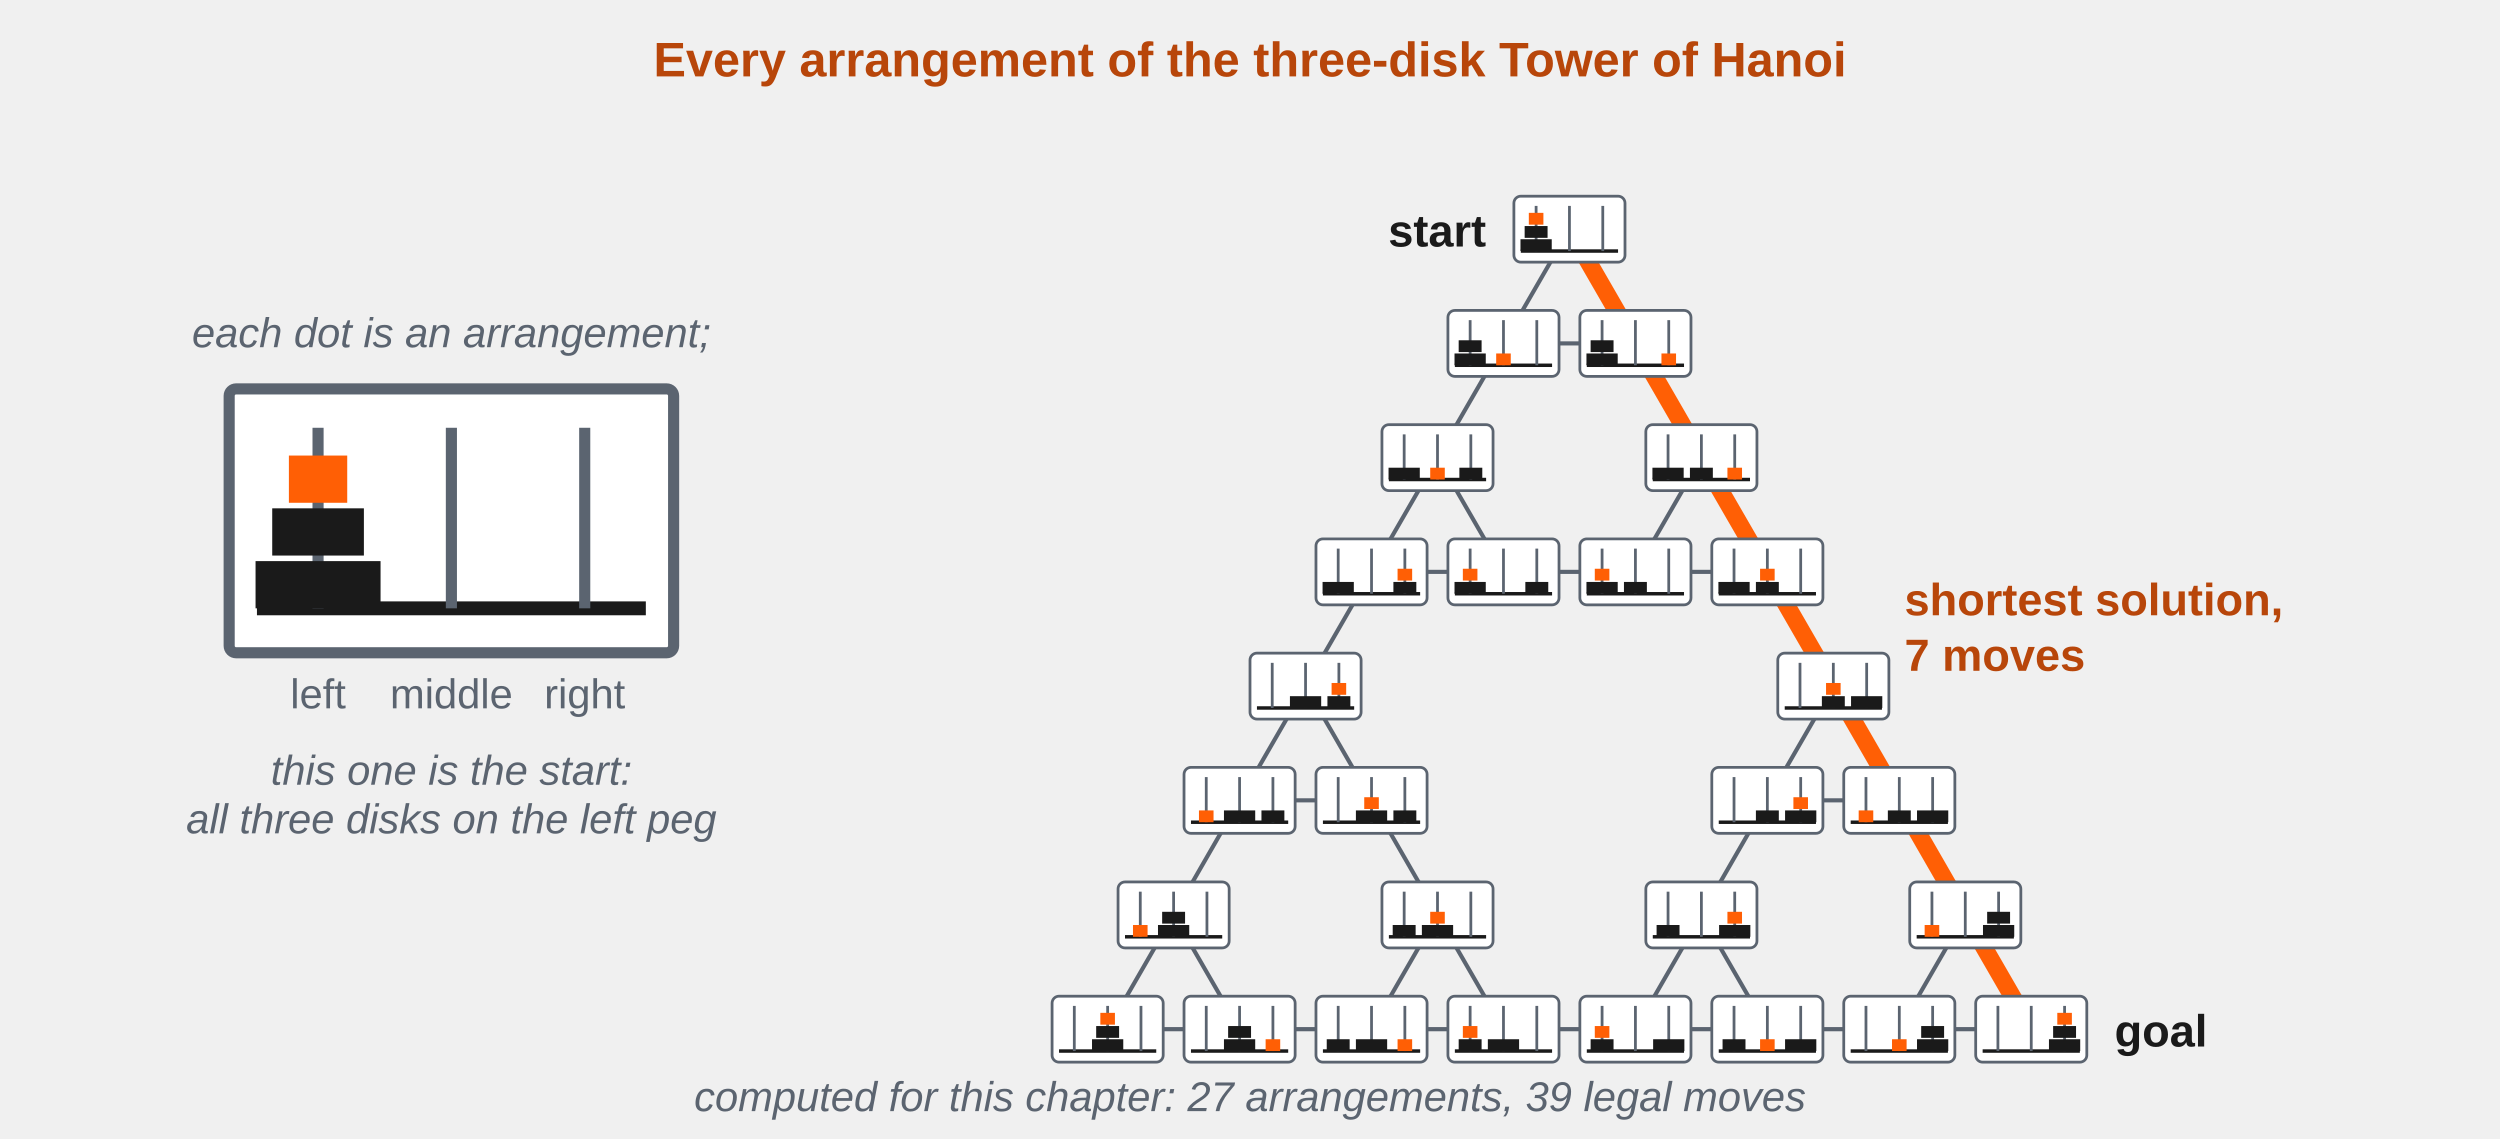
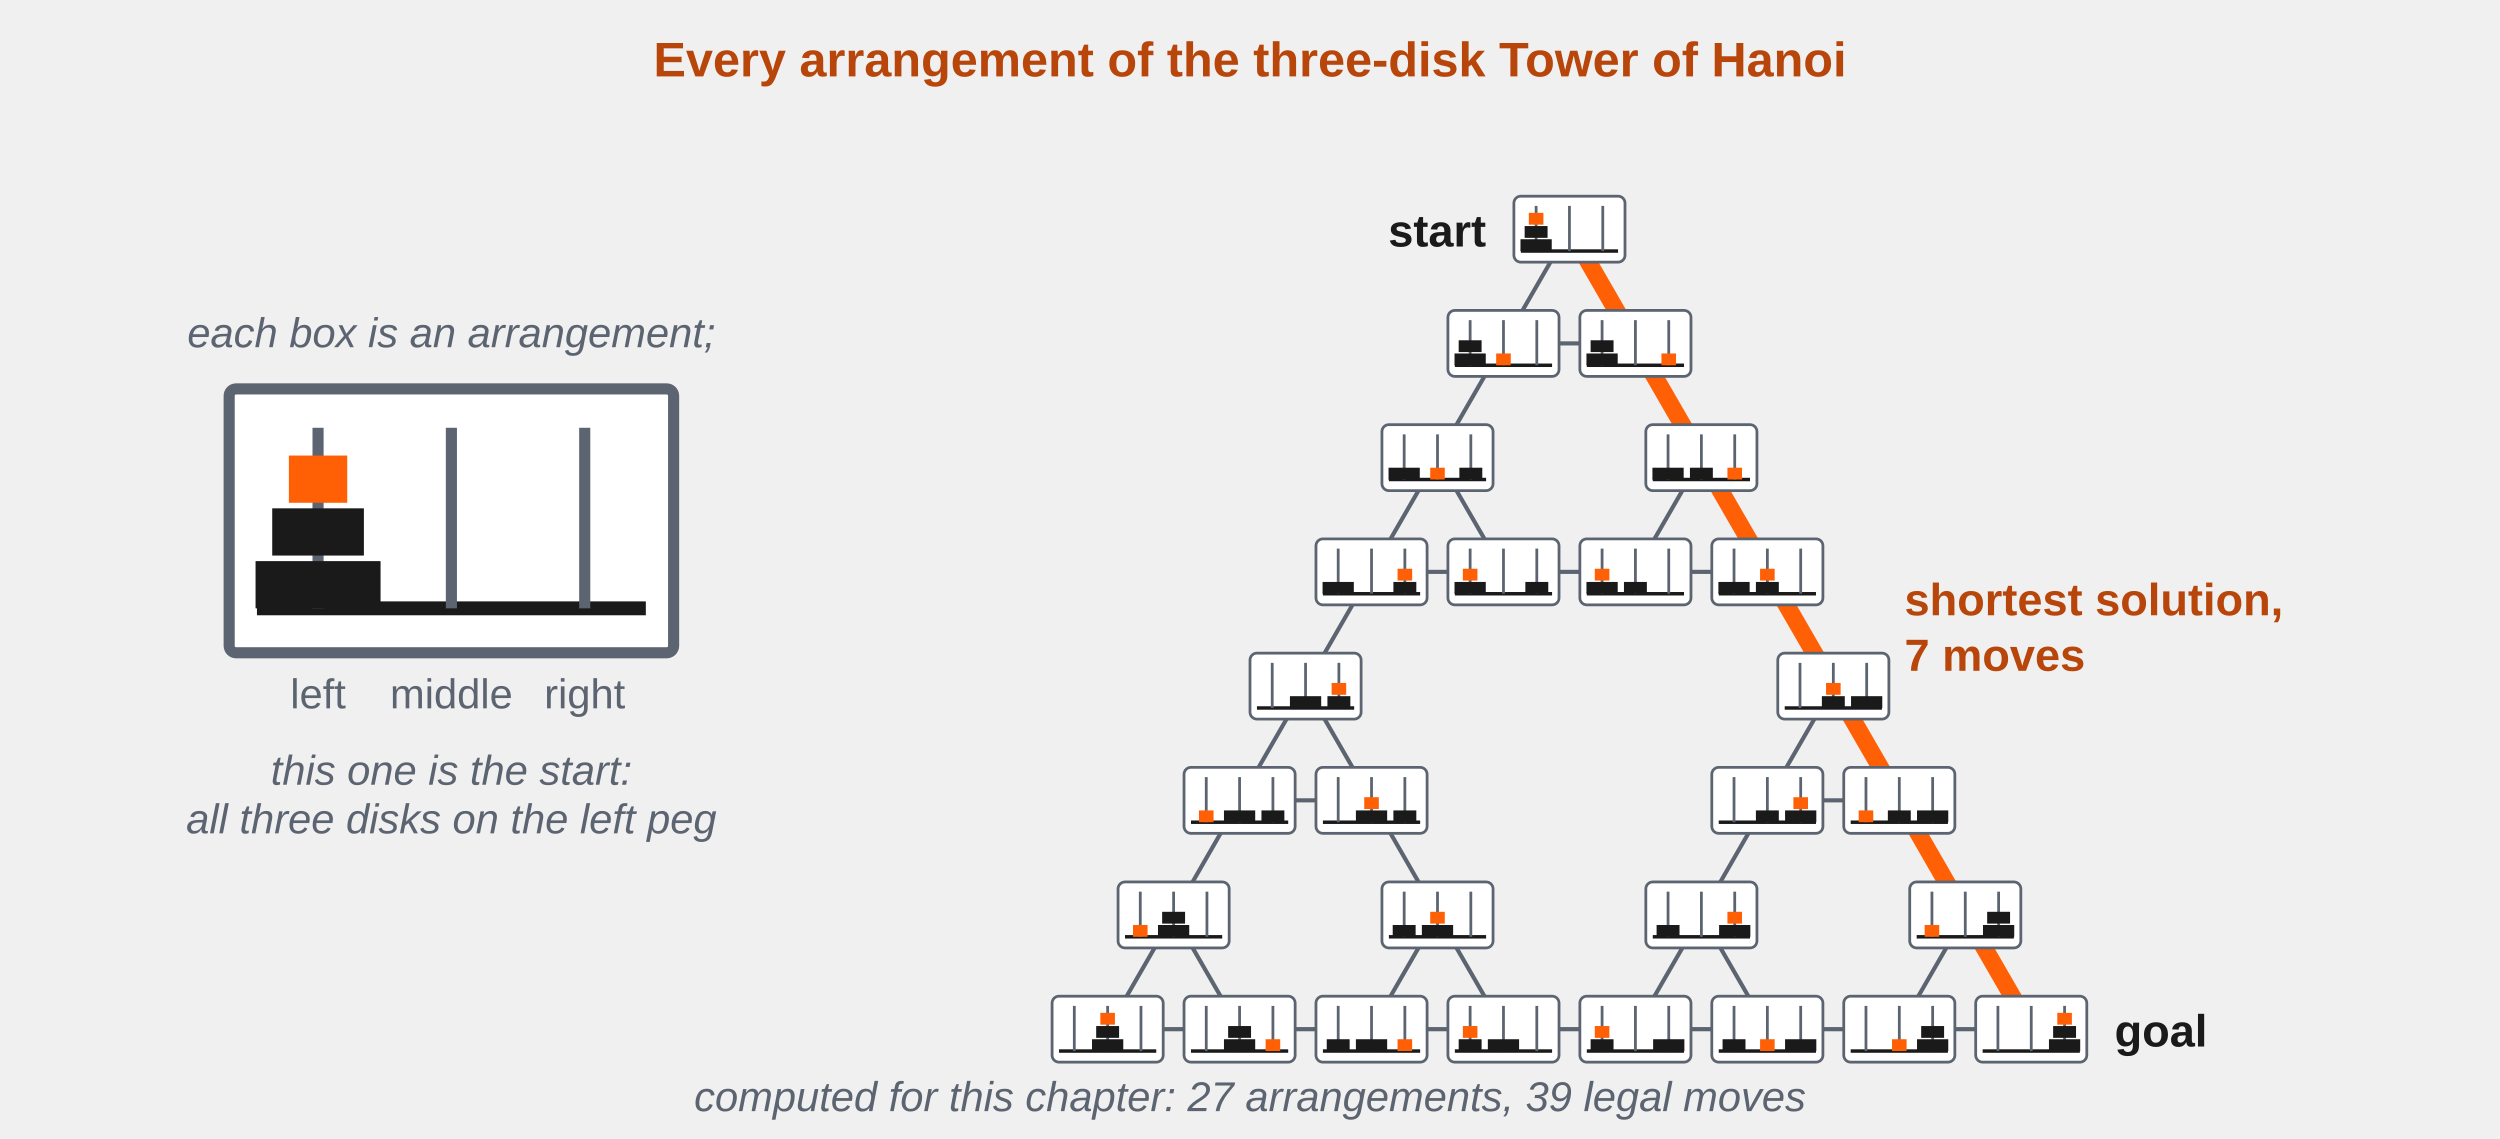
<svg xmlns="http://www.w3.org/2000/svg" viewBox="0 0 720 328" width="720" height="328" font-family="Cambria, Calibri, Arial, DejaVu Sans, sans-serif">
  <text x="360.0" y="22.0" font-size="14" fill="#b8460a" text-anchor="middle" font-weight="bold">Every arrangement of the three-disk Tower of Hanoi</text>
  <line x1="547.0" y1="230.5" x2="566.0" y2="263.5" stroke="#5b6470" stroke-width="1.2" stroke-linecap="round" />
  <line x1="490.0" y1="263.5" x2="471.0" y2="296.4" stroke="#5b6470" stroke-width="1.2" stroke-linecap="round" />
  <line x1="433.0" y1="296.4" x2="471.0" y2="296.4" stroke="#5b6470" stroke-width="1.2" stroke-linecap="round" />
  <line x1="395.0" y1="230.5" x2="357.0" y2="230.5" stroke="#5b6470" stroke-width="1.2" stroke-linecap="round" />
  <line x1="509.0" y1="230.5" x2="528.0" y2="197.6" stroke="#5b6470" stroke-width="1.2" stroke-linecap="round" />
  <line x1="509.0" y1="296.4" x2="471.0" y2="296.4" stroke="#5b6470" stroke-width="1.2" stroke-linecap="round" />
  <line x1="547.0" y1="230.5" x2="528.0" y2="197.6" stroke="#5b6470" stroke-width="1.2" stroke-linecap="round" />
  <line x1="566.0" y1="263.5" x2="547.0" y2="296.4" stroke="#5b6470" stroke-width="1.2" stroke-linecap="round" />
  <line x1="490.0" y1="263.5" x2="509.0" y2="296.4" stroke="#5b6470" stroke-width="1.2" stroke-linecap="round" />
  <line x1="547.0" y1="296.4" x2="509.0" y2="296.4" stroke="#5b6470" stroke-width="1.2" stroke-linecap="round" />
  <line x1="357.0" y1="230.5" x2="376.0" y2="197.6" stroke="#5b6470" stroke-width="1.2" stroke-linecap="round" />
  <line x1="395.0" y1="164.7" x2="414.0" y2="131.8" stroke="#5b6470" stroke-width="1.2" stroke-linecap="round" />
  <line x1="357.0" y1="230.5" x2="338.0" y2="263.5" stroke="#5b6470" stroke-width="1.2" stroke-linecap="round" />
  <line x1="395.0" y1="296.4" x2="357.0" y2="296.4" stroke="#5b6470" stroke-width="1.2" stroke-linecap="round" />
  <line x1="547.0" y1="296.4" x2="585.0" y2="296.4" stroke="#5b6470" stroke-width="1.2" stroke-linecap="round" />
  <line x1="490.0" y1="131.8" x2="471.0" y2="98.9" stroke="#5b6470" stroke-width="1.2" stroke-linecap="round" />
  <line x1="414.0" y1="263.5" x2="433.0" y2="296.4" stroke="#5b6470" stroke-width="1.2" stroke-linecap="round" />
  <line x1="433.0" y1="98.9" x2="452.0" y2="66.0" stroke="#5b6470" stroke-width="1.2" stroke-linecap="round" />
  <line x1="395.0" y1="230.5" x2="376.0" y2="197.6" stroke="#5b6470" stroke-width="1.2" stroke-linecap="round" />
  <line x1="395.0" y1="164.7" x2="376.0" y2="197.6" stroke="#5b6470" stroke-width="1.2" stroke-linecap="round" />
  <line x1="357.0" y1="296.4" x2="338.0" y2="263.5" stroke="#5b6470" stroke-width="1.2" stroke-linecap="round" />
  <line x1="509.0" y1="164.7" x2="471.0" y2="164.7" stroke="#5b6470" stroke-width="1.2" stroke-linecap="round" />
  <line x1="395.0" y1="296.4" x2="414.0" y2="263.5" stroke="#5b6470" stroke-width="1.2" stroke-linecap="round" />
  <line x1="490.0" y1="131.8" x2="509.0" y2="164.7" stroke="#5b6470" stroke-width="1.2" stroke-linecap="round" />
  <line x1="452.0" y1="66.0" x2="471.0" y2="98.9" stroke="#5b6470" stroke-width="1.2" stroke-linecap="round" />
  <line x1="509.0" y1="164.7" x2="528.0" y2="197.6" stroke="#5b6470" stroke-width="1.2" stroke-linecap="round" />
  <line x1="395.0" y1="230.5" x2="414.0" y2="263.5" stroke="#5b6470" stroke-width="1.2" stroke-linecap="round" />
  <line x1="490.0" y1="131.8" x2="471.0" y2="164.7" stroke="#5b6470" stroke-width="1.2" stroke-linecap="round" />
  <line x1="547.0" y1="230.5" x2="509.0" y2="230.5" stroke="#5b6470" stroke-width="1.2" stroke-linecap="round" />
  <line x1="395.0" y1="296.4" x2="433.0" y2="296.4" stroke="#5b6470" stroke-width="1.2" stroke-linecap="round" />
  <line x1="433.0" y1="98.9" x2="414.0" y2="131.8" stroke="#5b6470" stroke-width="1.2" stroke-linecap="round" />
  <line x1="433.0" y1="98.9" x2="471.0" y2="98.9" stroke="#5b6470" stroke-width="1.2" stroke-linecap="round" />
  <line x1="433.0" y1="164.7" x2="471.0" y2="164.7" stroke="#5b6470" stroke-width="1.2" stroke-linecap="round" />
  <line x1="490.0" y1="263.5" x2="509.0" y2="230.5" stroke="#5b6470" stroke-width="1.2" stroke-linecap="round" />
  <line x1="433.0" y1="164.7" x2="395.0" y2="164.7" stroke="#5b6470" stroke-width="1.2" stroke-linecap="round" />
  <line x1="433.0" y1="164.7" x2="414.0" y2="131.8" stroke="#5b6470" stroke-width="1.2" stroke-linecap="round" />
  <line x1="357.0" y1="296.4" x2="319.0" y2="296.4" stroke="#5b6470" stroke-width="1.2" stroke-linecap="round" />
  <line x1="566.0" y1="263.5" x2="585.0" y2="296.4" stroke="#5b6470" stroke-width="1.2" stroke-linecap="round" />
  <line x1="319.0" y1="296.4" x2="338.0" y2="263.5" stroke="#5b6470" stroke-width="1.2" stroke-linecap="round" />
  <line x1="452.0" y1="66.0" x2="471.0" y2="98.9" stroke="#FF5F05" stroke-width="5.0" stroke-linecap="round" />
  <line x1="471.0" y1="98.9" x2="490.0" y2="131.8" stroke="#FF5F05" stroke-width="5.0" stroke-linecap="round" />
  <line x1="490.0" y1="131.8" x2="509.0" y2="164.7" stroke="#FF5F05" stroke-width="5.0" stroke-linecap="round" />
  <line x1="509.0" y1="164.7" x2="528.0" y2="197.6" stroke="#FF5F05" stroke-width="5.0" stroke-linecap="round" />
  <line x1="528.0" y1="197.6" x2="547.0" y2="230.5" stroke="#FF5F05" stroke-width="5.0" stroke-linecap="round" />
  <line x1="547.0" y1="230.5" x2="566.0" y2="263.5" stroke="#FF5F05" stroke-width="5.0" stroke-linecap="round" />
  <line x1="566.0" y1="263.5" x2="585.0" y2="296.4" stroke="#FF5F05" stroke-width="5.0" stroke-linecap="round" />
  <rect x="436.0" y="56.5" width="32.0" height="19.0" fill="#ffffff" stroke="#5b6470" stroke-width="0.8" rx="2" />
  <line x1="438.0" y1="72.3" x2="466.0" y2="72.3" stroke="#1a1a1a" stroke-width="1.0" stroke-linecap="butt" />
  <line x1="442.4" y1="72.3" x2="442.4" y2="59.3" stroke="#5b6470" stroke-width="0.8" stroke-linecap="butt" />
  <rect x="437.9" y="68.9" width="9.0" height="3.4" fill="#1a1a1a" stroke="none" stroke-width="0.0" rx="0" />
  <rect x="439.1" y="65.1" width="6.6" height="3.4" fill="#1a1a1a" stroke="none" stroke-width="0.0" rx="0" />
  <rect x="440.3" y="61.3" width="4.2" height="3.4" fill="#FF5F05" stroke="none" stroke-width="0.0" rx="0" />
  <line x1="452.0" y1="72.3" x2="452.0" y2="59.3" stroke="#5b6470" stroke-width="0.8" stroke-linecap="butt" />
  <line x1="461.6" y1="72.3" x2="461.6" y2="59.3" stroke="#5b6470" stroke-width="0.8" stroke-linecap="butt" />
  <rect x="417.0" y="286.9" width="32.0" height="19.0" fill="#ffffff" stroke="#5b6470" stroke-width="0.8" rx="2" />
  <line x1="419.0" y1="302.7" x2="447.0" y2="302.7" stroke="#1a1a1a" stroke-width="1.0" stroke-linecap="butt" />
  <line x1="423.4" y1="302.7" x2="423.4" y2="289.7" stroke="#5b6470" stroke-width="0.8" stroke-linecap="butt" />
  <rect x="420.1" y="299.3" width="6.6" height="3.4" fill="#1a1a1a" stroke="none" stroke-width="0.0" rx="0" />
  <rect x="421.3" y="295.5" width="4.2" height="3.4" fill="#FF5F05" stroke="none" stroke-width="0.0" rx="0" />
  <line x1="433.0" y1="302.7" x2="433.0" y2="289.7" stroke="#5b6470" stroke-width="0.8" stroke-linecap="butt" />
  <rect x="428.5" y="299.3" width="9.0" height="3.4" fill="#1a1a1a" stroke="none" stroke-width="0.0" rx="0" />
  <line x1="442.6" y1="302.7" x2="442.6" y2="289.7" stroke="#5b6470" stroke-width="0.8" stroke-linecap="butt" />
  <rect x="455.0" y="286.9" width="32.0" height="19.0" fill="#ffffff" stroke="#5b6470" stroke-width="0.8" rx="2" />
  <line x1="457.0" y1="302.7" x2="485.0" y2="302.7" stroke="#1a1a1a" stroke-width="1.0" stroke-linecap="butt" />
  <line x1="461.4" y1="302.7" x2="461.4" y2="289.7" stroke="#5b6470" stroke-width="0.8" stroke-linecap="butt" />
  <rect x="458.1" y="299.3" width="6.6" height="3.4" fill="#1a1a1a" stroke="none" stroke-width="0.0" rx="0" />
  <rect x="459.3" y="295.5" width="4.2" height="3.4" fill="#FF5F05" stroke="none" stroke-width="0.0" rx="0" />
  <line x1="471.0" y1="302.7" x2="471.0" y2="289.7" stroke="#5b6470" stroke-width="0.8" stroke-linecap="butt" />
  <line x1="480.6" y1="302.7" x2="480.6" y2="289.7" stroke="#5b6470" stroke-width="0.8" stroke-linecap="butt" />
  <rect x="476.1" y="299.3" width="9.0" height="3.4" fill="#1a1a1a" stroke="none" stroke-width="0.0" rx="0" />
  <rect x="455.0" y="155.2" width="32.0" height="19.0" fill="#ffffff" stroke="#5b6470" stroke-width="0.8" rx="2" />
  <line x1="457.0" y1="171.0" x2="485.0" y2="171.0" stroke="#1a1a1a" stroke-width="1.0" stroke-linecap="butt" />
  <line x1="461.4" y1="171.0" x2="461.4" y2="158.0" stroke="#5b6470" stroke-width="0.8" stroke-linecap="butt" />
  <rect x="456.9" y="167.6" width="9.0" height="3.4" fill="#1a1a1a" stroke="none" stroke-width="0.0" rx="0" />
  <rect x="459.3" y="163.8" width="4.2" height="3.4" fill="#FF5F05" stroke="none" stroke-width="0.0" rx="0" />
  <line x1="471.0" y1="171.0" x2="471.0" y2="158.0" stroke="#5b6470" stroke-width="0.8" stroke-linecap="butt" />
  <rect x="467.7" y="167.6" width="6.6" height="3.4" fill="#1a1a1a" stroke="none" stroke-width="0.0" rx="0" />
  <line x1="480.6" y1="171.0" x2="480.6" y2="158.0" stroke="#5b6470" stroke-width="0.8" stroke-linecap="butt" />
  <rect x="322.0" y="254.0" width="32.0" height="19.0" fill="#ffffff" stroke="#5b6470" stroke-width="0.8" rx="2" />
  <line x1="324.0" y1="269.8" x2="352.0" y2="269.8" stroke="#1a1a1a" stroke-width="1.0" stroke-linecap="butt" />
  <line x1="328.4" y1="269.8" x2="328.4" y2="256.8" stroke="#5b6470" stroke-width="0.8" stroke-linecap="butt" />
  <rect x="326.3" y="266.4" width="4.2" height="3.4" fill="#FF5F05" stroke="none" stroke-width="0.0" rx="0" />
  <line x1="338.0" y1="269.8" x2="338.0" y2="256.8" stroke="#5b6470" stroke-width="0.8" stroke-linecap="butt" />
  <rect x="333.5" y="266.4" width="9.0" height="3.4" fill="#1a1a1a" stroke="none" stroke-width="0.0" rx="0" />
  <rect x="334.7" y="262.6" width="6.6" height="3.4" fill="#1a1a1a" stroke="none" stroke-width="0.0" rx="0" />
  <line x1="347.6" y1="269.8" x2="347.6" y2="256.8" stroke="#5b6470" stroke-width="0.8" stroke-linecap="butt" />
  <rect x="531.0" y="221.0" width="32.0" height="19.0" fill="#ffffff" stroke="#5b6470" stroke-width="0.8" rx="2" />
  <line x1="533.0" y1="236.8" x2="561.0" y2="236.8" stroke="#1a1a1a" stroke-width="1.0" stroke-linecap="butt" />
  <line x1="537.4" y1="236.8" x2="537.4" y2="223.8" stroke="#5b6470" stroke-width="0.8" stroke-linecap="butt" />
  <rect x="535.3" y="233.4" width="4.2" height="3.4" fill="#FF5F05" stroke="none" stroke-width="0.0" rx="0" />
  <line x1="547.0" y1="236.8" x2="547.0" y2="223.8" stroke="#5b6470" stroke-width="0.8" stroke-linecap="butt" />
  <rect x="543.7" y="233.4" width="6.6" height="3.4" fill="#1a1a1a" stroke="none" stroke-width="0.0" rx="0" />
  <line x1="556.6" y1="236.8" x2="556.6" y2="223.8" stroke="#5b6470" stroke-width="0.8" stroke-linecap="butt" />
  <rect x="552.1" y="233.4" width="9.0" height="3.4" fill="#1a1a1a" stroke="none" stroke-width="0.0" rx="0" />
  <rect x="417.0" y="155.2" width="32.0" height="19.0" fill="#ffffff" stroke="#5b6470" stroke-width="0.8" rx="2" />
  <line x1="419.0" y1="171.0" x2="447.0" y2="171.0" stroke="#1a1a1a" stroke-width="1.0" stroke-linecap="butt" />
  <line x1="423.4" y1="171.0" x2="423.4" y2="158.0" stroke="#5b6470" stroke-width="0.8" stroke-linecap="butt" />
  <rect x="418.9" y="167.6" width="9.0" height="3.4" fill="#1a1a1a" stroke="none" stroke-width="0.0" rx="0" />
  <rect x="421.3" y="163.8" width="4.2" height="3.4" fill="#FF5F05" stroke="none" stroke-width="0.0" rx="0" />
  <line x1="433.0" y1="171.0" x2="433.0" y2="158.0" stroke="#5b6470" stroke-width="0.8" stroke-linecap="butt" />
  <line x1="442.6" y1="171.0" x2="442.6" y2="158.0" stroke="#5b6470" stroke-width="0.8" stroke-linecap="butt" />
  <rect x="439.3" y="167.6" width="6.6" height="3.4" fill="#1a1a1a" stroke="none" stroke-width="0.0" rx="0" />
  <rect x="341.0" y="221.0" width="32.0" height="19.0" fill="#ffffff" stroke="#5b6470" stroke-width="0.8" rx="2" />
  <line x1="343.0" y1="236.8" x2="371.0" y2="236.8" stroke="#1a1a1a" stroke-width="1.0" stroke-linecap="butt" />
  <line x1="347.4" y1="236.8" x2="347.4" y2="223.8" stroke="#5b6470" stroke-width="0.8" stroke-linecap="butt" />
  <rect x="345.3" y="233.4" width="4.2" height="3.4" fill="#FF5F05" stroke="none" stroke-width="0.0" rx="0" />
  <line x1="357.0" y1="236.8" x2="357.0" y2="223.8" stroke="#5b6470" stroke-width="0.8" stroke-linecap="butt" />
  <rect x="352.5" y="233.4" width="9.0" height="3.4" fill="#1a1a1a" stroke="none" stroke-width="0.0" rx="0" />
  <line x1="366.6" y1="236.8" x2="366.6" y2="223.8" stroke="#5b6470" stroke-width="0.8" stroke-linecap="butt" />
  <rect x="363.3" y="233.4" width="6.6" height="3.4" fill="#1a1a1a" stroke="none" stroke-width="0.0" rx="0" />
  <rect x="550.0" y="254.0" width="32.0" height="19.0" fill="#ffffff" stroke="#5b6470" stroke-width="0.8" rx="2" />
  <line x1="552.0" y1="269.8" x2="580.0" y2="269.8" stroke="#1a1a1a" stroke-width="1.0" stroke-linecap="butt" />
  <line x1="556.4" y1="269.8" x2="556.4" y2="256.8" stroke="#5b6470" stroke-width="0.8" stroke-linecap="butt" />
  <rect x="554.3" y="266.4" width="4.2" height="3.4" fill="#FF5F05" stroke="none" stroke-width="0.0" rx="0" />
  <line x1="566.0" y1="269.8" x2="566.0" y2="256.8" stroke="#5b6470" stroke-width="0.8" stroke-linecap="butt" />
  <line x1="575.6" y1="269.8" x2="575.6" y2="256.8" stroke="#5b6470" stroke-width="0.8" stroke-linecap="butt" />
  <rect x="571.1" y="266.4" width="9.0" height="3.4" fill="#1a1a1a" stroke="none" stroke-width="0.0" rx="0" />
  <rect x="572.3" y="262.6" width="6.6" height="3.4" fill="#1a1a1a" stroke="none" stroke-width="0.0" rx="0" />
  <rect x="417.0" y="89.4" width="32.0" height="19.0" fill="#ffffff" stroke="#5b6470" stroke-width="0.8" rx="2" />
  <line x1="419.0" y1="105.2" x2="447.0" y2="105.2" stroke="#1a1a1a" stroke-width="1.0" stroke-linecap="butt" />
  <line x1="423.4" y1="105.2" x2="423.4" y2="92.2" stroke="#5b6470" stroke-width="0.8" stroke-linecap="butt" />
  <rect x="418.9" y="101.8" width="9.0" height="3.4" fill="#1a1a1a" stroke="none" stroke-width="0.0" rx="0" />
  <rect x="420.1" y="98.0" width="6.6" height="3.4" fill="#1a1a1a" stroke="none" stroke-width="0.0" rx="0" />
  <line x1="433.0" y1="105.2" x2="433.0" y2="92.2" stroke="#5b6470" stroke-width="0.8" stroke-linecap="butt" />
  <rect x="430.9" y="101.8" width="4.2" height="3.4" fill="#FF5F05" stroke="none" stroke-width="0.0" rx="0" />
  <line x1="442.6" y1="105.2" x2="442.6" y2="92.2" stroke="#5b6470" stroke-width="0.8" stroke-linecap="butt" />
  <rect x="398.0" y="254.0" width="32.0" height="19.0" fill="#ffffff" stroke="#5b6470" stroke-width="0.8" rx="2" />
  <line x1="400.0" y1="269.8" x2="428.0" y2="269.8" stroke="#1a1a1a" stroke-width="1.0" stroke-linecap="butt" />
  <line x1="404.4" y1="269.8" x2="404.4" y2="256.8" stroke="#5b6470" stroke-width="0.8" stroke-linecap="butt" />
  <rect x="401.1" y="266.4" width="6.6" height="3.4" fill="#1a1a1a" stroke="none" stroke-width="0.0" rx="0" />
  <line x1="414.0" y1="269.8" x2="414.0" y2="256.8" stroke="#5b6470" stroke-width="0.8" stroke-linecap="butt" />
  <rect x="409.5" y="266.4" width="9.0" height="3.4" fill="#1a1a1a" stroke="none" stroke-width="0.0" rx="0" />
  <rect x="411.9" y="262.6" width="4.2" height="3.4" fill="#FF5F05" stroke="none" stroke-width="0.0" rx="0" />
  <line x1="423.6" y1="269.8" x2="423.6" y2="256.8" stroke="#5b6470" stroke-width="0.8" stroke-linecap="butt" />
  <rect x="493.0" y="286.9" width="32.0" height="19.0" fill="#ffffff" stroke="#5b6470" stroke-width="0.8" rx="2" />
  <line x1="495.0" y1="302.7" x2="523.0" y2="302.7" stroke="#1a1a1a" stroke-width="1.0" stroke-linecap="butt" />
  <line x1="499.4" y1="302.7" x2="499.4" y2="289.7" stroke="#5b6470" stroke-width="0.8" stroke-linecap="butt" />
  <rect x="496.1" y="299.3" width="6.6" height="3.4" fill="#1a1a1a" stroke="none" stroke-width="0.0" rx="0" />
  <line x1="509.0" y1="302.7" x2="509.0" y2="289.7" stroke="#5b6470" stroke-width="0.8" stroke-linecap="butt" />
  <rect x="506.9" y="299.3" width="4.2" height="3.4" fill="#FF5F05" stroke="none" stroke-width="0.0" rx="0" />
  <line x1="518.6" y1="302.7" x2="518.6" y2="289.7" stroke="#5b6470" stroke-width="0.8" stroke-linecap="butt" />
  <rect x="514.1" y="299.3" width="9.0" height="3.4" fill="#1a1a1a" stroke="none" stroke-width="0.0" rx="0" />
  <rect x="493.0" y="155.2" width="32.0" height="19.0" fill="#ffffff" stroke="#5b6470" stroke-width="0.8" rx="2" />
  <line x1="495.0" y1="171.0" x2="523.0" y2="171.0" stroke="#1a1a1a" stroke-width="1.0" stroke-linecap="butt" />
  <line x1="499.4" y1="171.0" x2="499.4" y2="158.0" stroke="#5b6470" stroke-width="0.8" stroke-linecap="butt" />
  <rect x="494.9" y="167.6" width="9.0" height="3.4" fill="#1a1a1a" stroke="none" stroke-width="0.0" rx="0" />
  <line x1="509.0" y1="171.0" x2="509.0" y2="158.0" stroke="#5b6470" stroke-width="0.8" stroke-linecap="butt" />
  <rect x="505.7" y="167.6" width="6.6" height="3.4" fill="#1a1a1a" stroke="none" stroke-width="0.0" rx="0" />
  <rect x="506.9" y="163.8" width="4.2" height="3.4" fill="#FF5F05" stroke="none" stroke-width="0.0" rx="0" />
  <line x1="518.6" y1="171.0" x2="518.6" y2="158.0" stroke="#5b6470" stroke-width="0.8" stroke-linecap="butt" />
  <rect x="303.0" y="286.9" width="32.0" height="19.0" fill="#ffffff" stroke="#5b6470" stroke-width="0.8" rx="2" />
  <line x1="305.0" y1="302.7" x2="333.0" y2="302.7" stroke="#1a1a1a" stroke-width="1.0" stroke-linecap="butt" />
  <line x1="309.4" y1="302.7" x2="309.4" y2="289.7" stroke="#5b6470" stroke-width="0.8" stroke-linecap="butt" />
  <line x1="319.0" y1="302.7" x2="319.0" y2="289.7" stroke="#5b6470" stroke-width="0.8" stroke-linecap="butt" />
  <rect x="314.5" y="299.3" width="9.0" height="3.4" fill="#1a1a1a" stroke="none" stroke-width="0.0" rx="0" />
  <rect x="315.7" y="295.5" width="6.6" height="3.4" fill="#1a1a1a" stroke="none" stroke-width="0.0" rx="0" />
  <rect x="316.9" y="291.7" width="4.2" height="3.4" fill="#FF5F05" stroke="none" stroke-width="0.0" rx="0" />
  <line x1="328.6" y1="302.7" x2="328.6" y2="289.7" stroke="#5b6470" stroke-width="0.8" stroke-linecap="butt" />
  <rect x="512.0" y="188.1" width="32.0" height="19.0" fill="#ffffff" stroke="#5b6470" stroke-width="0.8" rx="2" />
  <line x1="514.0" y1="203.9" x2="542.0" y2="203.9" stroke="#1a1a1a" stroke-width="1.0" stroke-linecap="butt" />
  <line x1="518.4" y1="203.9" x2="518.4" y2="190.9" stroke="#5b6470" stroke-width="0.8" stroke-linecap="butt" />
  <line x1="528.0" y1="203.9" x2="528.0" y2="190.9" stroke="#5b6470" stroke-width="0.8" stroke-linecap="butt" />
  <rect x="524.7" y="200.5" width="6.6" height="3.4" fill="#1a1a1a" stroke="none" stroke-width="0.0" rx="0" />
  <rect x="525.9" y="196.7" width="4.2" height="3.4" fill="#FF5F05" stroke="none" stroke-width="0.0" rx="0" />
  <line x1="537.6" y1="203.9" x2="537.6" y2="190.9" stroke="#5b6470" stroke-width="0.8" stroke-linecap="butt" />
  <rect x="533.1" y="200.5" width="9.0" height="3.4" fill="#1a1a1a" stroke="none" stroke-width="0.0" rx="0" />
  <rect x="398.0" y="122.3" width="32.0" height="19.0" fill="#ffffff" stroke="#5b6470" stroke-width="0.8" rx="2" />
  <line x1="400.0" y1="138.1" x2="428.0" y2="138.1" stroke="#1a1a1a" stroke-width="1.0" stroke-linecap="butt" />
  <line x1="404.4" y1="138.1" x2="404.4" y2="125.1" stroke="#5b6470" stroke-width="0.8" stroke-linecap="butt" />
  <rect x="399.9" y="134.7" width="9.0" height="3.4" fill="#1a1a1a" stroke="none" stroke-width="0.0" rx="0" />
  <line x1="414.0" y1="138.1" x2="414.0" y2="125.1" stroke="#5b6470" stroke-width="0.8" stroke-linecap="butt" />
  <rect x="411.9" y="134.7" width="4.2" height="3.4" fill="#FF5F05" stroke="none" stroke-width="0.0" rx="0" />
  <line x1="423.6" y1="138.1" x2="423.6" y2="125.1" stroke="#5b6470" stroke-width="0.8" stroke-linecap="butt" />
  <rect x="420.3" y="134.7" width="6.6" height="3.4" fill="#1a1a1a" stroke="none" stroke-width="0.0" rx="0" />
  <rect x="379.0" y="221.0" width="32.0" height="19.0" fill="#ffffff" stroke="#5b6470" stroke-width="0.8" rx="2" />
  <line x1="381.0" y1="236.8" x2="409.0" y2="236.8" stroke="#1a1a1a" stroke-width="1.0" stroke-linecap="butt" />
  <line x1="385.4" y1="236.8" x2="385.4" y2="223.8" stroke="#5b6470" stroke-width="0.8" stroke-linecap="butt" />
  <line x1="395.0" y1="236.8" x2="395.0" y2="223.8" stroke="#5b6470" stroke-width="0.8" stroke-linecap="butt" />
  <rect x="390.5" y="233.4" width="9.0" height="3.4" fill="#1a1a1a" stroke="none" stroke-width="0.0" rx="0" />
  <rect x="392.9" y="229.6" width="4.2" height="3.4" fill="#FF5F05" stroke="none" stroke-width="0.0" rx="0" />
  <line x1="404.6" y1="236.8" x2="404.6" y2="223.8" stroke="#5b6470" stroke-width="0.8" stroke-linecap="butt" />
  <rect x="401.3" y="233.4" width="6.6" height="3.4" fill="#1a1a1a" stroke="none" stroke-width="0.0" rx="0" />
  <rect x="531.0" y="286.9" width="32.0" height="19.0" fill="#ffffff" stroke="#5b6470" stroke-width="0.8" rx="2" />
  <line x1="533.0" y1="302.7" x2="561.0" y2="302.7" stroke="#1a1a1a" stroke-width="1.0" stroke-linecap="butt" />
  <line x1="537.4" y1="302.7" x2="537.4" y2="289.7" stroke="#5b6470" stroke-width="0.8" stroke-linecap="butt" />
  <line x1="547.0" y1="302.7" x2="547.0" y2="289.7" stroke="#5b6470" stroke-width="0.8" stroke-linecap="butt" />
  <rect x="544.9" y="299.3" width="4.2" height="3.4" fill="#FF5F05" stroke="none" stroke-width="0.0" rx="0" />
  <line x1="556.6" y1="302.7" x2="556.6" y2="289.7" stroke="#5b6470" stroke-width="0.8" stroke-linecap="butt" />
  <rect x="552.1" y="299.3" width="9.0" height="3.4" fill="#1a1a1a" stroke="none" stroke-width="0.0" rx="0" />
  <rect x="553.3" y="295.5" width="6.6" height="3.4" fill="#1a1a1a" stroke="none" stroke-width="0.0" rx="0" />
  <rect x="455.0" y="89.4" width="32.0" height="19.0" fill="#ffffff" stroke="#5b6470" stroke-width="0.8" rx="2" />
  <line x1="457.0" y1="105.2" x2="485.0" y2="105.2" stroke="#1a1a1a" stroke-width="1.0" stroke-linecap="butt" />
  <line x1="461.4" y1="105.2" x2="461.4" y2="92.2" stroke="#5b6470" stroke-width="0.8" stroke-linecap="butt" />
  <rect x="456.9" y="101.8" width="9.0" height="3.4" fill="#1a1a1a" stroke="none" stroke-width="0.0" rx="0" />
  <rect x="458.1" y="98.0" width="6.6" height="3.4" fill="#1a1a1a" stroke="none" stroke-width="0.0" rx="0" />
  <line x1="471.0" y1="105.2" x2="471.0" y2="92.2" stroke="#5b6470" stroke-width="0.8" stroke-linecap="butt" />
  <line x1="480.6" y1="105.2" x2="480.6" y2="92.2" stroke="#5b6470" stroke-width="0.8" stroke-linecap="butt" />
  <rect x="478.5" y="101.8" width="4.2" height="3.4" fill="#FF5F05" stroke="none" stroke-width="0.0" rx="0" />
  <rect x="379.0" y="286.9" width="32.0" height="19.0" fill="#ffffff" stroke="#5b6470" stroke-width="0.8" rx="2" />
  <line x1="381.0" y1="302.7" x2="409.0" y2="302.7" stroke="#1a1a1a" stroke-width="1.0" stroke-linecap="butt" />
  <line x1="385.4" y1="302.7" x2="385.4" y2="289.7" stroke="#5b6470" stroke-width="0.8" stroke-linecap="butt" />
  <rect x="382.1" y="299.3" width="6.6" height="3.4" fill="#1a1a1a" stroke="none" stroke-width="0.0" rx="0" />
  <line x1="395.0" y1="302.7" x2="395.0" y2="289.7" stroke="#5b6470" stroke-width="0.8" stroke-linecap="butt" />
  <rect x="390.5" y="299.3" width="9.0" height="3.4" fill="#1a1a1a" stroke="none" stroke-width="0.0" rx="0" />
  <line x1="404.6" y1="302.7" x2="404.6" y2="289.7" stroke="#5b6470" stroke-width="0.8" stroke-linecap="butt" />
  <rect x="402.5" y="299.3" width="4.2" height="3.4" fill="#FF5F05" stroke="none" stroke-width="0.0" rx="0" />
  <rect x="474.0" y="254.0" width="32.0" height="19.0" fill="#ffffff" stroke="#5b6470" stroke-width="0.8" rx="2" />
  <line x1="476.0" y1="269.8" x2="504.0" y2="269.8" stroke="#1a1a1a" stroke-width="1.0" stroke-linecap="butt" />
  <line x1="480.4" y1="269.8" x2="480.4" y2="256.8" stroke="#5b6470" stroke-width="0.8" stroke-linecap="butt" />
  <rect x="477.1" y="266.4" width="6.6" height="3.4" fill="#1a1a1a" stroke="none" stroke-width="0.0" rx="0" />
  <line x1="490.0" y1="269.8" x2="490.0" y2="256.8" stroke="#5b6470" stroke-width="0.8" stroke-linecap="butt" />
  <line x1="499.6" y1="269.8" x2="499.6" y2="256.8" stroke="#5b6470" stroke-width="0.8" stroke-linecap="butt" />
  <rect x="495.1" y="266.4" width="9.0" height="3.4" fill="#1a1a1a" stroke="none" stroke-width="0.0" rx="0" />
  <rect x="497.5" y="262.6" width="4.2" height="3.4" fill="#FF5F05" stroke="none" stroke-width="0.0" rx="0" />
  <rect x="474.0" y="122.3" width="32.0" height="19.0" fill="#ffffff" stroke="#5b6470" stroke-width="0.8" rx="2" />
  <line x1="476.0" y1="138.1" x2="504.0" y2="138.1" stroke="#1a1a1a" stroke-width="1.0" stroke-linecap="butt" />
  <line x1="480.4" y1="138.1" x2="480.4" y2="125.1" stroke="#5b6470" stroke-width="0.8" stroke-linecap="butt" />
  <rect x="475.9" y="134.7" width="9.0" height="3.4" fill="#1a1a1a" stroke="none" stroke-width="0.0" rx="0" />
  <line x1="490.0" y1="138.1" x2="490.0" y2="125.1" stroke="#5b6470" stroke-width="0.8" stroke-linecap="butt" />
  <rect x="486.7" y="134.7" width="6.6" height="3.4" fill="#1a1a1a" stroke="none" stroke-width="0.0" rx="0" />
  <line x1="499.6" y1="138.1" x2="499.6" y2="125.1" stroke="#5b6470" stroke-width="0.8" stroke-linecap="butt" />
  <rect x="497.5" y="134.7" width="4.2" height="3.4" fill="#FF5F05" stroke="none" stroke-width="0.0" rx="0" />
  <rect x="341.0" y="286.9" width="32.0" height="19.0" fill="#ffffff" stroke="#5b6470" stroke-width="0.8" rx="2" />
  <line x1="343.0" y1="302.7" x2="371.0" y2="302.7" stroke="#1a1a1a" stroke-width="1.0" stroke-linecap="butt" />
  <line x1="347.4" y1="302.7" x2="347.4" y2="289.7" stroke="#5b6470" stroke-width="0.8" stroke-linecap="butt" />
  <line x1="357.0" y1="302.7" x2="357.0" y2="289.7" stroke="#5b6470" stroke-width="0.8" stroke-linecap="butt" />
  <rect x="352.5" y="299.3" width="9.0" height="3.4" fill="#1a1a1a" stroke="none" stroke-width="0.0" rx="0" />
  <rect x="353.7" y="295.5" width="6.6" height="3.4" fill="#1a1a1a" stroke="none" stroke-width="0.0" rx="0" />
  <line x1="366.6" y1="302.7" x2="366.6" y2="289.7" stroke="#5b6470" stroke-width="0.8" stroke-linecap="butt" />
  <rect x="364.5" y="299.3" width="4.2" height="3.4" fill="#FF5F05" stroke="none" stroke-width="0.0" rx="0" />
  <rect x="493.0" y="221.0" width="32.0" height="19.0" fill="#ffffff" stroke="#5b6470" stroke-width="0.8" rx="2" />
  <line x1="495.0" y1="236.8" x2="523.0" y2="236.8" stroke="#1a1a1a" stroke-width="1.0" stroke-linecap="butt" />
  <line x1="499.4" y1="236.8" x2="499.4" y2="223.8" stroke="#5b6470" stroke-width="0.8" stroke-linecap="butt" />
  <line x1="509.0" y1="236.8" x2="509.0" y2="223.8" stroke="#5b6470" stroke-width="0.8" stroke-linecap="butt" />
  <rect x="505.7" y="233.4" width="6.6" height="3.4" fill="#1a1a1a" stroke="none" stroke-width="0.0" rx="0" />
  <line x1="518.6" y1="236.8" x2="518.6" y2="223.8" stroke="#5b6470" stroke-width="0.8" stroke-linecap="butt" />
  <rect x="514.1" y="233.4" width="9.0" height="3.4" fill="#1a1a1a" stroke="none" stroke-width="0.0" rx="0" />
  <rect x="516.5" y="229.6" width="4.2" height="3.4" fill="#FF5F05" stroke="none" stroke-width="0.0" rx="0" />
  <rect x="379.0" y="155.2" width="32.0" height="19.0" fill="#ffffff" stroke="#5b6470" stroke-width="0.8" rx="2" />
  <line x1="381.0" y1="171.0" x2="409.0" y2="171.0" stroke="#1a1a1a" stroke-width="1.0" stroke-linecap="butt" />
  <line x1="385.4" y1="171.0" x2="385.4" y2="158.0" stroke="#5b6470" stroke-width="0.8" stroke-linecap="butt" />
  <rect x="380.9" y="167.6" width="9.0" height="3.4" fill="#1a1a1a" stroke="none" stroke-width="0.0" rx="0" />
  <line x1="395.0" y1="171.0" x2="395.0" y2="158.0" stroke="#5b6470" stroke-width="0.8" stroke-linecap="butt" />
  <line x1="404.6" y1="171.0" x2="404.6" y2="158.0" stroke="#5b6470" stroke-width="0.8" stroke-linecap="butt" />
  <rect x="401.3" y="167.6" width="6.6" height="3.4" fill="#1a1a1a" stroke="none" stroke-width="0.0" rx="0" />
  <rect x="402.5" y="163.8" width="4.2" height="3.4" fill="#FF5F05" stroke="none" stroke-width="0.0" rx="0" />
  <rect x="360.0" y="188.1" width="32.0" height="19.0" fill="#ffffff" stroke="#5b6470" stroke-width="0.8" rx="2" />
  <line x1="362.0" y1="203.9" x2="390.0" y2="203.9" stroke="#1a1a1a" stroke-width="1.0" stroke-linecap="butt" />
  <line x1="366.4" y1="203.9" x2="366.4" y2="190.9" stroke="#5b6470" stroke-width="0.8" stroke-linecap="butt" />
  <line x1="376.0" y1="203.9" x2="376.0" y2="190.9" stroke="#5b6470" stroke-width="0.8" stroke-linecap="butt" />
  <rect x="371.5" y="200.5" width="9.0" height="3.4" fill="#1a1a1a" stroke="none" stroke-width="0.0" rx="0" />
  <line x1="385.6" y1="203.9" x2="385.6" y2="190.9" stroke="#5b6470" stroke-width="0.8" stroke-linecap="butt" />
  <rect x="382.3" y="200.5" width="6.6" height="3.4" fill="#1a1a1a" stroke="none" stroke-width="0.0" rx="0" />
  <rect x="383.5" y="196.7" width="4.2" height="3.4" fill="#FF5F05" stroke="none" stroke-width="0.0" rx="0" />
  <rect x="569.0" y="286.9" width="32.0" height="19.0" fill="#ffffff" stroke="#5b6470" stroke-width="0.8" rx="2" />
  <line x1="571.0" y1="302.7" x2="599.0" y2="302.7" stroke="#1a1a1a" stroke-width="1.0" stroke-linecap="butt" />
  <line x1="575.4" y1="302.7" x2="575.4" y2="289.7" stroke="#5b6470" stroke-width="0.8" stroke-linecap="butt" />
  <line x1="585.0" y1="302.7" x2="585.0" y2="289.7" stroke="#5b6470" stroke-width="0.8" stroke-linecap="butt" />
  <line x1="594.6" y1="302.7" x2="594.6" y2="289.7" stroke="#5b6470" stroke-width="0.8" stroke-linecap="butt" />
  <rect x="590.1" y="299.3" width="9.0" height="3.4" fill="#1a1a1a" stroke="none" stroke-width="0.0" rx="0" />
  <rect x="591.3" y="295.5" width="6.6" height="3.4" fill="#1a1a1a" stroke="none" stroke-width="0.0" rx="0" />
  <rect x="592.5" y="291.7" width="4.2" height="3.4" fill="#FF5F05" stroke="none" stroke-width="0.0" rx="0" />
  <text x="428.0" y="71.0" font-size="13" fill="#1a1a1a" text-anchor="end" font-weight="bold">start</text>
  <text x="609.0" y="301.4" font-size="13" fill="#1a1a1a" text-anchor="start" font-weight="bold">goal</text>
  <text x="548.5" y="177.2" font-size="13" fill="#b8460a" text-anchor="start" font-weight="bold">shortest solution,</text>
  <text x="548.5" y="193.2" font-size="13" fill="#b8460a" text-anchor="start" font-weight="bold">7 moves</text>
  <rect x="66.0" y="112.0" width="128.0" height="76.0" fill="#ffffff" stroke="#5b6470" stroke-width="3.2" rx="2" />
  <line x1="74.0" y1="175.2" x2="186.0" y2="175.2" stroke="#1a1a1a" stroke-width="4.0" stroke-linecap="butt" />
  <line x1="91.6" y1="175.2" x2="91.6" y2="123.2" stroke="#5b6470" stroke-width="3.2" stroke-linecap="butt" />
  <rect x="73.6" y="161.6" width="36.0" height="13.6" fill="#1a1a1a" stroke="none" stroke-width="0.0" rx="0" />
  <rect x="78.4" y="146.4" width="26.4" height="13.6" fill="#1a1a1a" stroke="none" stroke-width="0.0" rx="0" />
  <rect x="83.2" y="131.2" width="16.8" height="13.6" fill="#FF5F05" stroke="none" stroke-width="0.0" rx="0" />
  <line x1="130.0" y1="175.2" x2="130.0" y2="123.2" stroke="#5b6470" stroke-width="3.2" stroke-linecap="butt" />
  <line x1="168.4" y1="175.2" x2="168.4" y2="123.2" stroke="#5b6470" stroke-width="3.2" stroke-linecap="butt" />
  <text x="91.6" y="204.0" font-size="12" fill="#5b6470" text-anchor="middle" font-weight="normal">left</text>
  <text x="130.0" y="204.0" font-size="12" fill="#5b6470" text-anchor="middle" font-weight="normal">middle</text>
  <text x="168.4" y="204.0" font-size="12" fill="#5b6470" text-anchor="middle" font-weight="normal">right</text>
-   <text x="130.0" y="100.0" font-size="12" fill="#5b6470" text-anchor="middle" font-weight="normal" font-style="italic">each dot is an arrangement;</text>
+   <text x="130.0" y="100.0" font-size="12" fill="#5b6470" text-anchor="middle" font-weight="normal" font-style="italic">each box is an arrangement;</text>
  <text x="130.0" y="226.0" font-size="12" fill="#5b6470" text-anchor="middle" font-weight="normal" font-style="italic">this one is the start:</text>
  <text x="130.0" y="240.0" font-size="12" fill="#5b6470" text-anchor="middle" font-weight="normal" font-style="italic">all three disks on the left peg</text>
  <text x="360.0" y="320.0" font-size="12" fill="#5b6470" text-anchor="middle" font-weight="normal" font-style="italic">computed for this chapter: 27 arrangements, 39 legal moves</text>
</svg>
